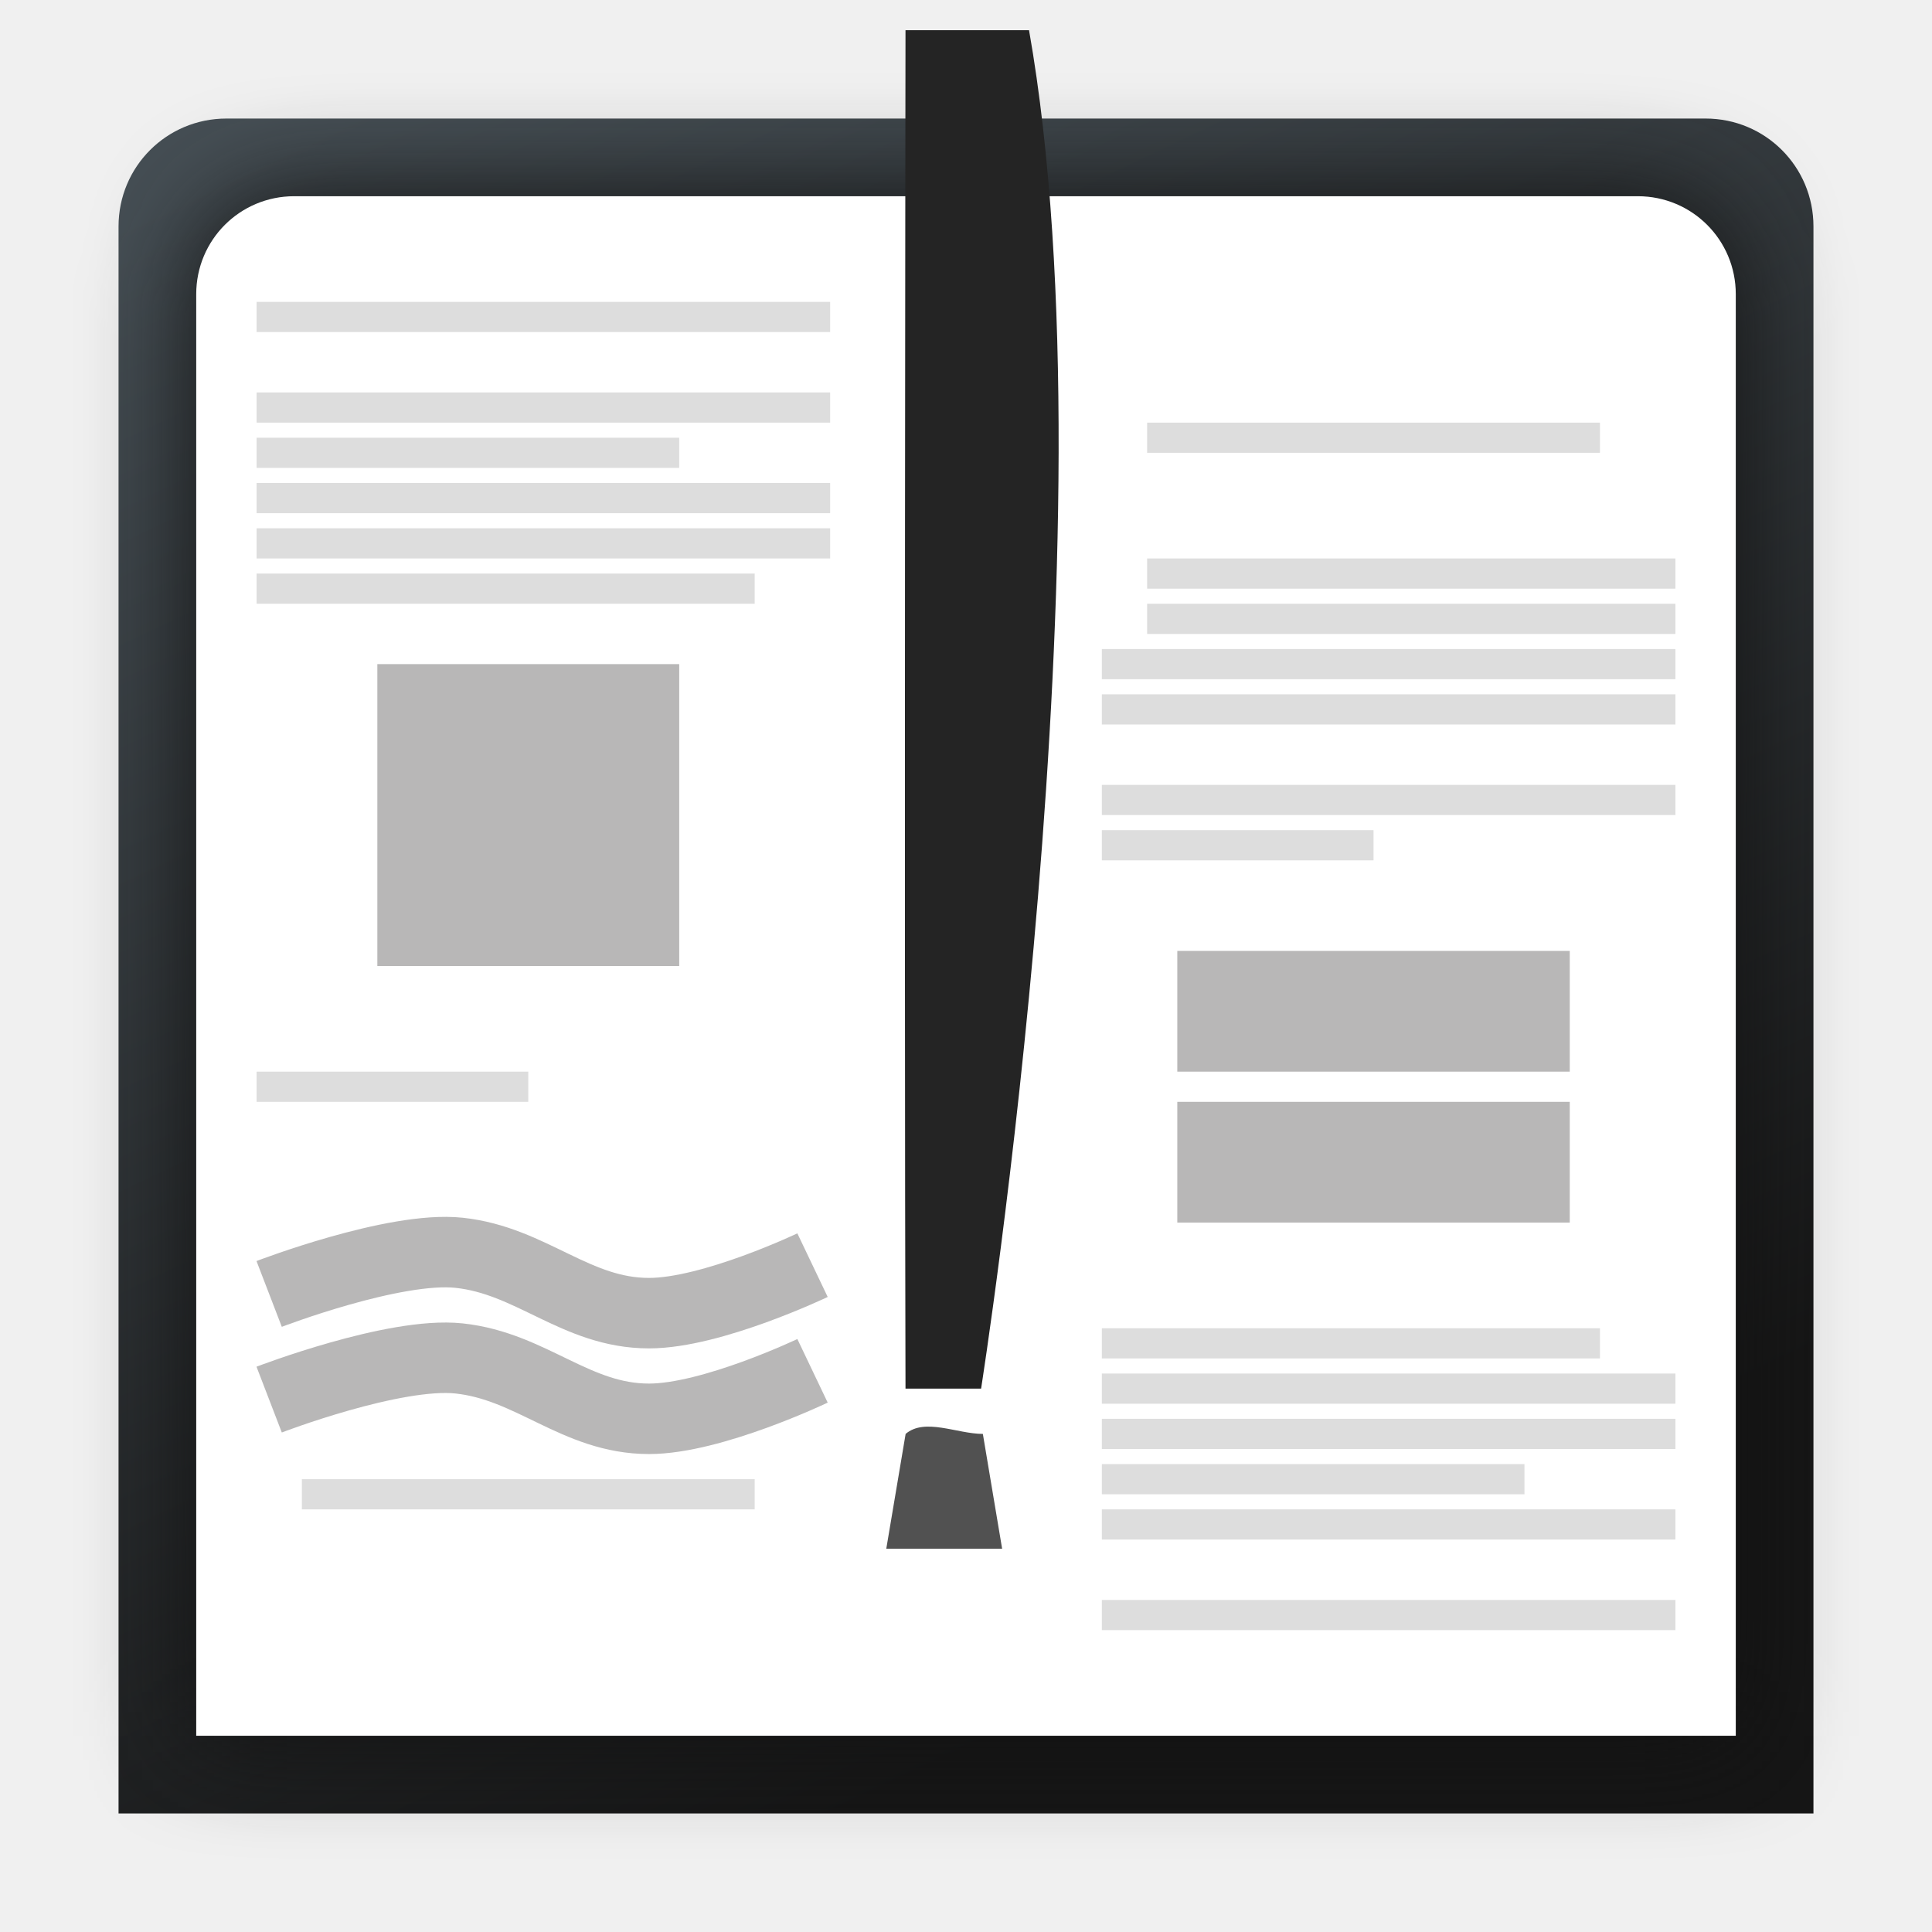
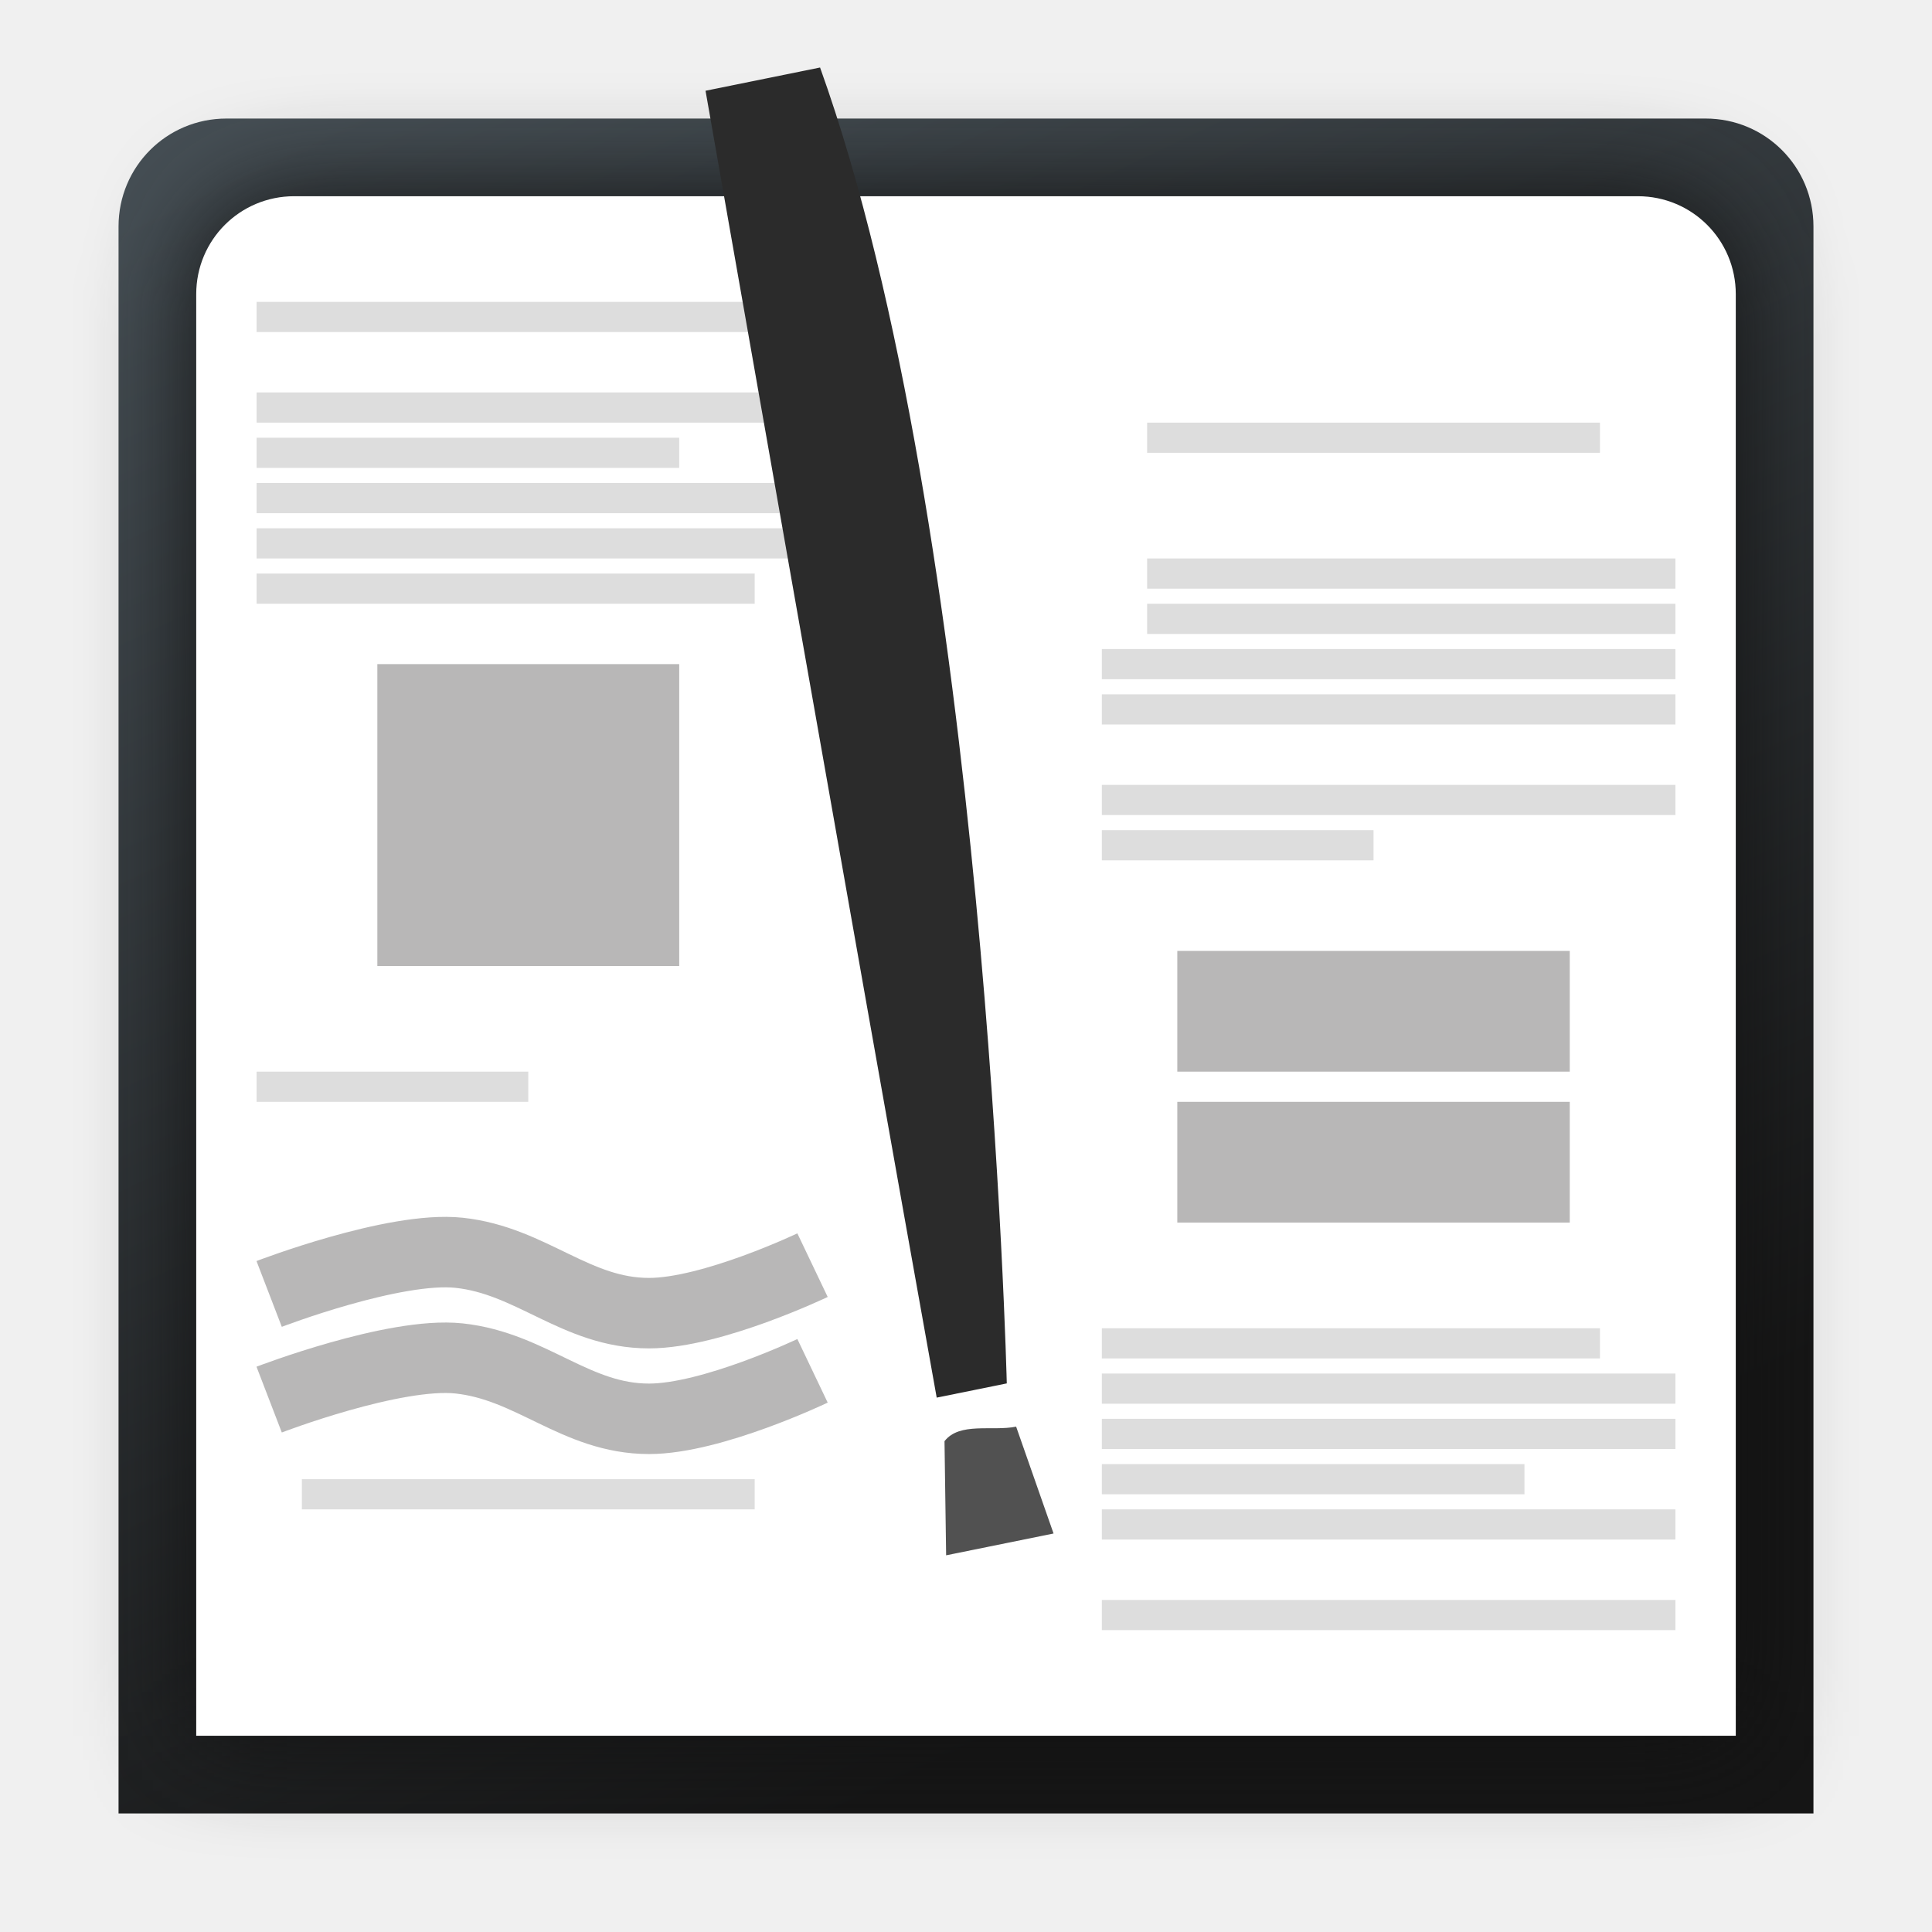
<svg xmlns="http://www.w3.org/2000/svg" xmlns:xlink="http://www.w3.org/1999/xlink" height="128px" viewBox="0 0 128 128" width="128px" version="1.1" id="svg76">
  <defs id="defs80">
    <linearGradient xlink:href="#a" id="linearGradient3593" x1="121.849" y1="90.859" x2="70.198" y2="-17.609" gradientUnits="userSpaceOnUse" gradientTransform="matrix(0.9680316,0,0,0.9680316,2.045978,2.04598)" />
    <linearGradient id="linearGradient3637" gradientUnits="userSpaceOnUse" x1="9" x2="119" y1="64" y2="64">
      <stop offset="0" stop-color="#151515" id="stop2-7" />
      <stop offset="1" stop-color="#1e282e" id="stop4-5" />
    </linearGradient>
    <linearGradient id="linearGradient930" gradientUnits="userSpaceOnUse" x1="13" x2="115" y1="64" y2="64">
      <stop offset="0" stop-color="#1e282e" id="stop7-3" />
      <stop offset="1" stop-color="#5a6368" id="stop9-6" />
    </linearGradient>
    <filter style="color-interpolation-filters:sRGB;" id="filter3642" x="-0.08" y="-0.08" width="1.16" height="1.16">
      <feFlood flood-opacity="1" flood-color="rgb(18,18,18)" result="flood" id="feFlood3632" />
      <feComposite in="flood" in2="SourceGraphic" operator="in" result="composite1" id="feComposite3634" />
      <feGaussianBlur in="composite1" stdDeviation="3.4" result="blur" id="feGaussianBlur3636" />
      <feOffset dx="-1.94289e-16" dy="1.38778e-16" result="offset" id="feOffset3638" />
      <feComposite in="SourceGraphic" in2="offset" operator="over" result="composite2" id="feComposite3640" />
    </filter>
    <filter style="color-interpolation-filters:sRGB" id="filter3642-3" x="-0.08" y="-0.08" width="1.16" height="1.16">
      <feFlood flood-opacity="1" flood-color="rgb(18,18,18)" result="flood" id="feFlood3632-5" />
      <feComposite in="flood" in2="SourceGraphic" operator="in" result="composite1" id="feComposite3634-6" />
      <feGaussianBlur in="composite1" stdDeviation="3.4" result="blur" id="feGaussianBlur3636-2" />
      <feOffset dx="-1.94289e-16" dy="1.38778e-16" result="offset" id="feOffset3638-9" />
      <feComposite in="SourceGraphic" in2="offset" operator="over" result="composite2" id="feComposite3640-1" />
    </filter>
    <linearGradient id="linearGradient18408" gradientUnits="userSpaceOnUse" x1="9" x2="119" y1="64" y2="64">
      <stop offset="0" stop-color="#151515" id="stop2-70" />
      <stop offset="1" stop-color="#1e282e" id="stop4-9" style="stop-color:#454e54;stop-opacity:1" />
    </linearGradient>
  </defs>
  <linearGradient id="a" gradientUnits="userSpaceOnUse" x1="9" x2="119" y1="64" y2="64">
    <stop offset="0" stop-color="#151515" id="stop2" />
    <stop offset="1" stop-color="#1e282e" id="stop4" style="stop-color:#454e54;stop-opacity:1" />
  </linearGradient>
  <linearGradient id="b" gradientUnits="userSpaceOnUse" x1="13" x2="115" y1="64" y2="64">
    <stop offset="0" stop-color="#1e282e" id="stop7" />
    <stop offset="1" stop-color="#5a6368" id="stop9" />
  </linearGradient>
  <path id="rect3468" style="fill:url(#linearGradient3593);fill-opacity:1;stroke:none;stroke-width:1.021" d="M 15,7.854 H 113 c 3.959,0 7.146,3.187 7.146,7.146 0,35.049 0,70.097 0,105.146 H 7.854 c 0,-35.049 0,-70.097 0,-105.146 0,-3.959 3.187,-7.146 7.146,-7.146 z" />
  <path id="rect3468-3" style="fill:#ffffff;stroke-width:0.927;filter:url(#filter3642)" d="M 19.491,13 H 108.509 C 112.105,13 115,15.895 115,19.491 V 115 H 13 C 13,83.164 13,51.327 13,19.491 13,15.895 15.895,13 19.491,13 Z" />
-   <g id="g18227">
-     <path d="m 59.992 2 h 8.184 c 5.824 33 -3.176 90 -3.176 90 h -5.008 c -0.086 -30.91 0 -90 0 -90 z m 0 0" fill="#242424" id="path18" />
-     <path d="m 60 95 c 1.277 -1.086 3.41 0 5.117 0 l 1.277 7.609 h -7.676 z m 0 0" fill="#515151" id="path20" />
-   </g>
  <g id="g18223">
    <g fill="#c9c9c9" id="g66" style="fill:#dddddd;fill-opacity:1">
      <path d="m 73 108 h 38 v -2 h -38 z m 0 0" id="path40" style="fill:#dddddd;fill-opacity:1" />
      <path d="m 73 102 h 38 v -2 h -38 z m 0 0" id="path42" style="fill:#dddddd;fill-opacity:1" />
      <path d="m 73 99 h 28 v -2 h -28 z m 0 0" id="path44" style="fill:#dddddd;fill-opacity:1" />
      <path d="m 73 57 h 18 v -2 h -18 z m 0 0" id="path46" style="fill:#dddddd;fill-opacity:1" />
      <path d="m 76 42 h 35 v -2 h -35 z m 0 0" id="path48" style="fill:#dddddd;fill-opacity:1" />
      <path d="m 76 39 h 35 v -2 h -35 z m 0 0" id="path50" style="fill:#dddddd;fill-opacity:1" />
      <path d="m 76 30 h 30 v -2 h -30 z m 0 0" id="path52" style="fill:#dddddd;fill-opacity:1" />
      <path d="m 73 90 h 33 v -2 h -33 z m 0 0" id="path54" style="fill:#dddddd;fill-opacity:1" />
      <path d="m 73 54 h 38 v -2 h -38 z m 0 0" id="path56" style="fill:#dddddd;fill-opacity:1" />
      <path d="m 73 45 h 38 v -2 h -38 z m 0 0" id="path58" style="fill:#dddddd;fill-opacity:1" />
      <path d="m 73 48 h 38 v -2 h -38 z m 0 0" id="path60" style="fill:#dddddd;fill-opacity:1" />
      <path d="m 111 96 h -38 v -2 h 38 z m 0 0" id="path62" style="fill:#dddddd;fill-opacity:1" />
      <path d="m 111 93 h -38 v -2 h 38 z m 0 0" id="path64" style="fill:#dddddd;fill-opacity:1" />
    </g>
    <path d="m 78 81 h 26 v -8 h -26 z m 0 0" fill="#a3a3a3" id="path68" style="fill:#b8b7b7;fill-opacity:1" />
    <path d="m 78 71 h 26 v -8 h -26 z m 0 0" fill="#a3a3a3" id="path70" style="fill:#b8b7b7;fill-opacity:1" />
  </g>
  <g id="g18205">
    <path d="m 17 20 h 38 v 2 h -38 z m 0 0" fill="#c9c9c9" id="path22" style="fill:#dddddd;fill-opacity:1" />
    <path d="m 17 26 h 38 v 2 h -38 z m 0 0" fill="#c9c9c9" id="path24" style="fill:#dddddd;fill-opacity:1" />
    <path d="m 17 29 h 28 v 2 h -28 z m 0 0" fill="#c9c9c9" id="path26" style="fill:#dddddd;fill-opacity:1" />
    <path d="m 17 71 h 18 v 2 h -18 z m 0 0" fill="#c9c9c9" id="path28" style="fill:#dddddd;fill-opacity:1" />
    <path d="m 20 98 h 30 v 2 h -30 z m 0 0" fill="#c9c9c9" id="path30" style="fill:#dddddd;fill-opacity:1" />
    <path d="m 17 38 h 33 v 2 h -33 z m 0 0" fill="#c9c9c9" id="path32" style="fill:#dddddd;fill-opacity:1" />
    <path d="m 55 32 h -38 v 2 h 38 z m 0 0" fill="#c9c9c9" id="path34" style="fill:#dddddd;fill-opacity:1" />
    <path d="m 55 35 h -38 v 2 h 38 z m 0 0" fill="#c9c9c9" id="path36" style="fill:#dddddd;fill-opacity:1" />
    <path d="m 25 44 h 20 v 20 h -20 z m 0 0" fill="#a3a3a3" id="path38" style="fill:#b8b7b7;fill-opacity:1;stroke:none;stroke-opacity:1" />
    <path d="m 17.832 85.727 s 8.277 -3.184 12.582 -2.727 c 4.805 0.512 7.742 4 12.586 4 c 4.168 0 10.832 -3.18 10.832 -3.18" fill="none" stroke="#c9c9c9" stroke-width="4.669" id="path72" style="fill:none;fill-opacity:1;stroke:#b8b7b7;stroke-opacity:1" />
    <path d="m 17.832 92.727 s 8.277 -3.184 12.582 -2.727 c 4.805 0.512 7.742 4 12.586 4 c 4.168 0 10.832 -3.18 10.832 -3.18" fill="none" stroke="#c9c9c9" stroke-width="4.669" id="path74" style="fill:none;fill-opacity:1;stroke:#b8b7b7;stroke-opacity:1" />
  </g>
+   <g id="g1769" transform="matrix(0.957036,-0.2859636,0.2638532,0.9919269,-19.80236,8.510725)">
+     <path d="m 65.057,16.237 7.741,0.679 C 75.569,48.615 62.325,101.788 62.325,101.788 l -4.737,-0.416 c 2.484,-29.247 7.469,-85.136 7.469,-85.136 z m 0,0" fill="#242424" id="path18" style="fill:#2b2b2b;fill-opacity:1;stroke-width:0.95" />
+     <path d="m 57.346,104.211 c 1.298,-0.921 3.226,0.283 4.841,0.425 l 0.577,7.304 -7.261,-0.637 z m 0,0" fill="#515151" id="path20" style="stroke-width:0.95" />
+   </g>
</svg>
